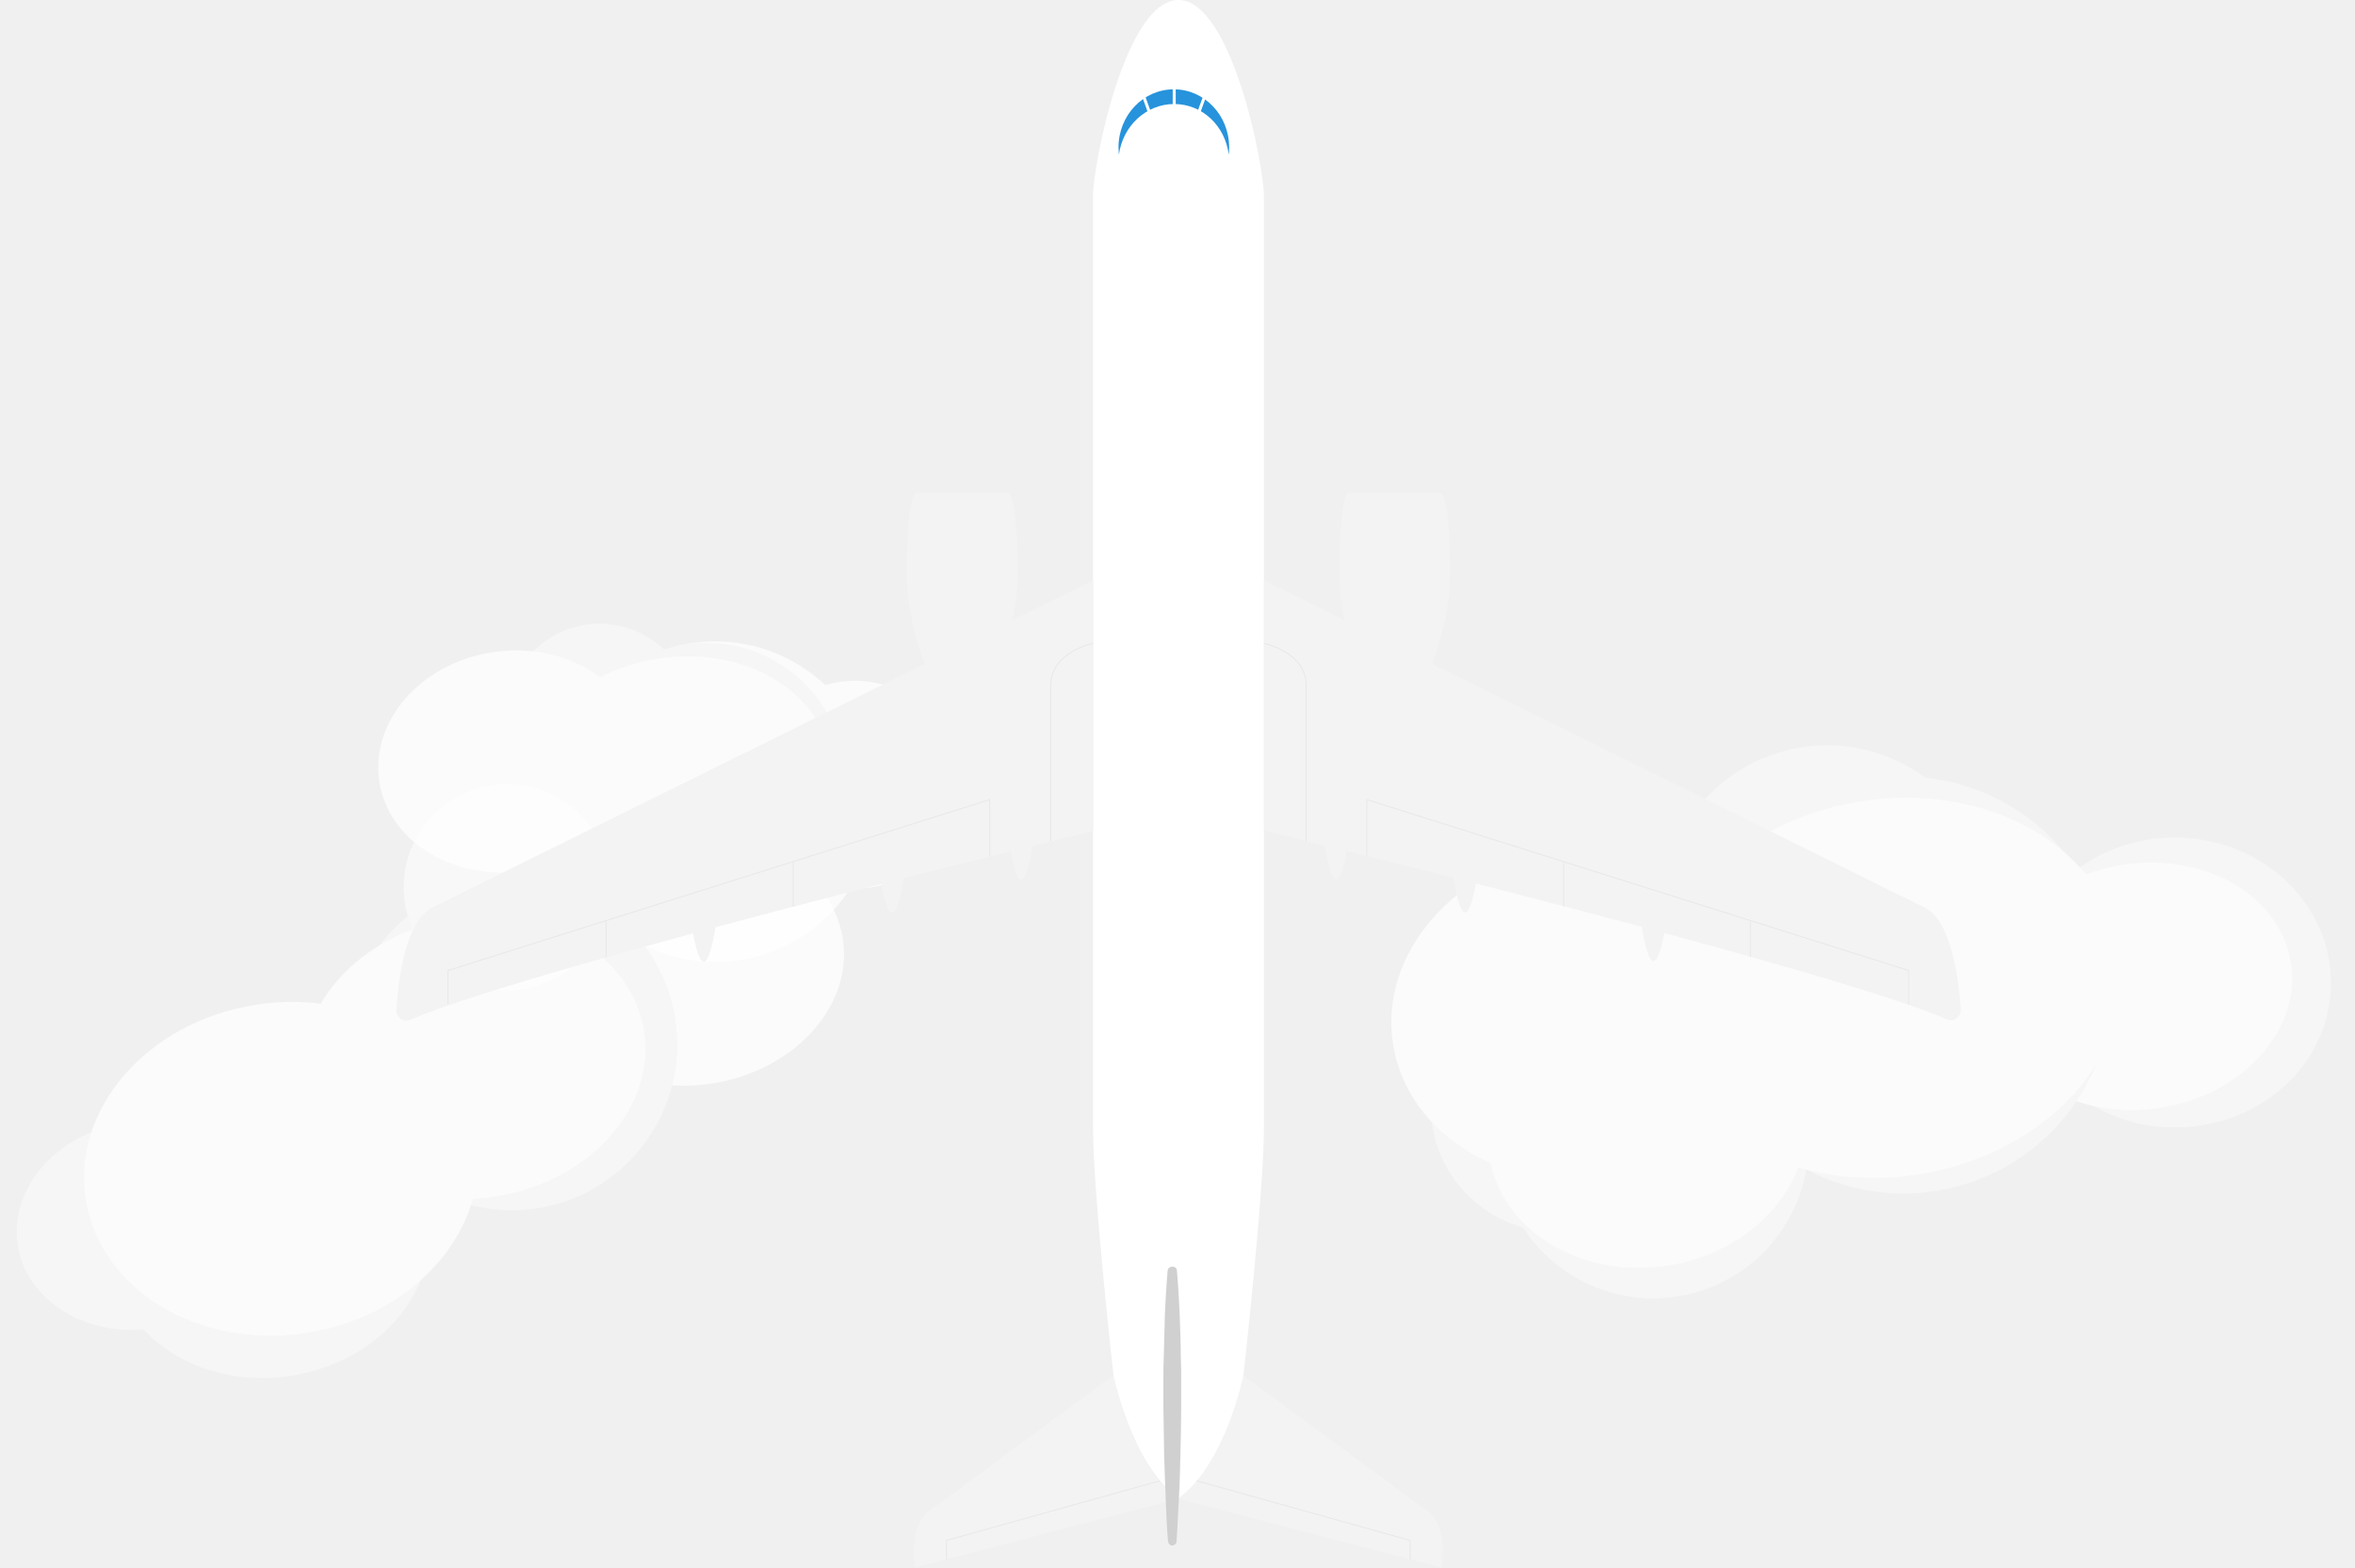
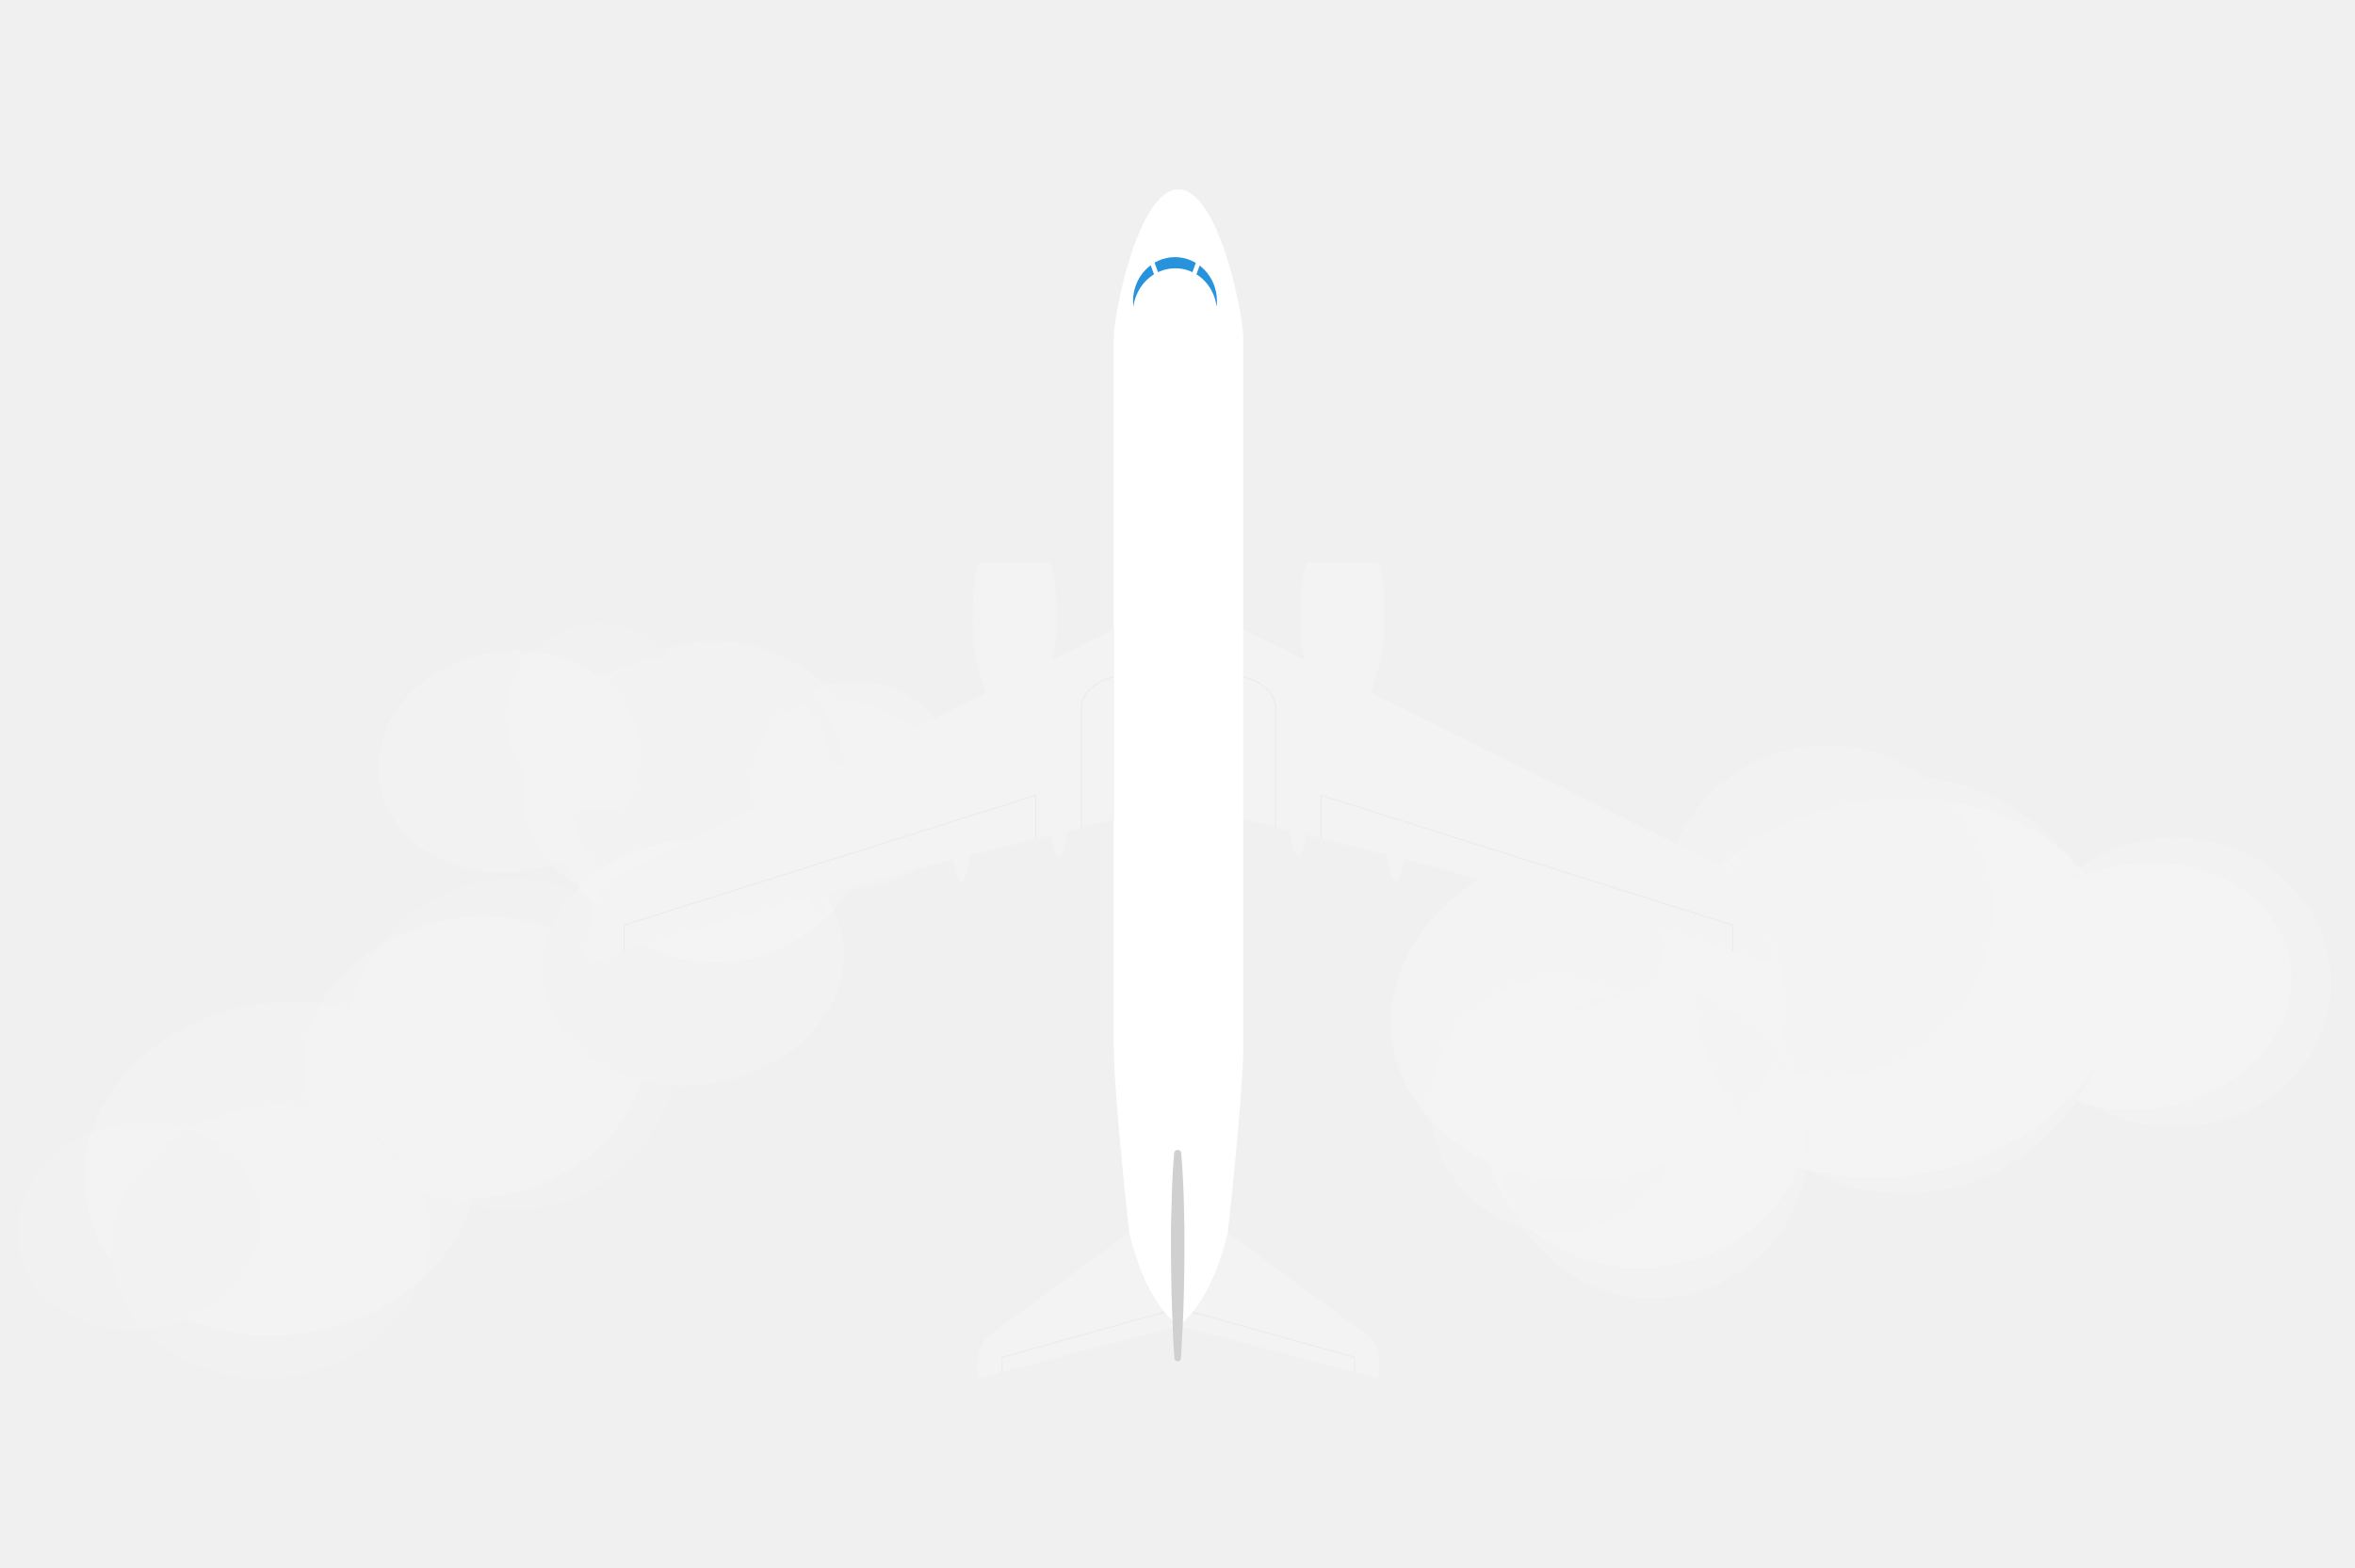
- <svg xmlns="http://www.w3.org/2000/svg" version="1.1" id="Layer_1" x="0px" y="0px" viewBox="0 0 608.9 405.4" style="enable-background:new 0 0 608.9 405.4;" xml:space="preserve">
-   <style type="text/css">
- 	.st0{fill:#F8F8F8;}
- 	.st1{opacity:0.7;}
- 	.st2{fill:#FFFFFF;}
- 	.st3{fill:#F3F3F3;}
- 	.st4{fill:none;stroke:#E8E8E8;stroke-width:0.254;stroke-miterlimit:10;}
- 	.st5{fill:none;stroke:#ABABAB;stroke-width:1.077;stroke-miterlimit:10;}
- 	.st6{fill:#2693DC;}
- 	.st7{fill:#FFFFFF;stroke:#FFFFFF;stroke-width:0.779;stroke-miterlimit:10;}
- 	.st8{fill:#D0D0D0;}
- 	
- 		.st9{fill:none;stroke:#2693DC;stroke-width:2.544;stroke-linecap:round;stroke-linejoin:round;stroke-miterlimit:10;stroke-dasharray:0,7.632;}
- </style>
-   <path class="st0" d="M157.4,225.2c2.3,14.6-7.6,28.3-22.1,30.6c-14.6,2.3-28.2-7.6-30.6-22.1c-2.3-14.6,7.6-28.2,22.1-30.6  C141.4,200.7,155.1,210.6,157.4,225.2z" />
-   <g class="st1">
-     <path class="st2" d="M225.9,200.8c3.6,22.6-11.8,43.9-34.4,47.5c-22.6,3.6-43.9-11.8-47.5-34.4c-3.6-22.6,11.8-43.9,34.4-47.5   C201,162.8,222.3,178.2,225.9,200.8z" />
-     <path class="st2" d="M247.6,198.7c2.3,14.6-7.6,28.4-22.3,30.8c-14.6,2.3-28.4-7.6-30.8-22.3c-2.4-14.6,7.6-28.4,22.3-30.8   C231.5,174.1,245.3,184.1,247.6,198.7z" />
-     <path class="st2" d="M240.7,198.3c1.9,11.5-8.2,22.8-22.4,25c-14.2,2.3-27.2-5.2-29.1-16.8c-1.8-11.6,8.2-22.8,22.4-25   C225.8,179.3,238.9,186.8,240.7,198.3z" />
-     <path class="st0" d="M178.9,181.7c2.1,13.2-6.9,25.6-20.1,27.7c-13.2,2.1-25.6-6.9-27.7-20.1c-2.1-13.2,6.9-25.6,20.1-27.7   C164.4,159.5,176.8,168.5,178.9,181.7z" />
-     <path class="st2" d="M165.3,191.6c2.5,15.6-10.5,30.7-29.1,33.6s-35.6-7.3-38.1-22.9c-2.5-15.6,10.5-30.7,29.1-33.6   C145.7,165.8,162.8,176,165.3,191.6z" />
-     <path class="st0" d="M218.2,196.5c3.1,19.6-10.2,38-29.8,41.1c-19.6,3.1-38-10.2-41.1-29.8c-3.1-19.6,10.2-38,29.8-41.1   C196.6,163.6,215,177,218.2,196.5z" />
-     <path class="st2" d="M214.8,196.1c2.8,17.7-12.7,35-34.7,38.5c-22,3.5-42.1-8-45-25.7c-2.8-17.7,12.7-35,34.7-38.5   C191.8,166.8,212,178.3,214.8,196.1z" />
+ <svg xmlns="http://www.w3.org/2000/svg" style="isolation:isolate" viewBox="0 0 608.9 405.4" width="608.9pt" height="405.4pt">
+   <defs>
+     <clipPath id="_clipPath_VWXsKnYdPqMyQa785UfMTSHEUlBWpCUQ">
+       <rect width="608.9" height="405.4" />
+     </clipPath>
+   </defs>
+   <g clip-path="url(#_clipPath_VWXsKnYdPqMyQa785UfMTSHEUlBWpCUQ)">
+     <g style="opacity:0.2;">
+       <g opacity="0.7">
+         <path d=" M 225.9 200.8 C 229.5 223.4 214.1 244.7 191.5 248.3 C 168.9 251.9 147.6 236.5 144 213.9 C 140.4 191.3 155.8 170 178.4 166.4 C 201 162.8 222.3 178.2 225.9 200.8 Z " fill="rgb(255,255,255)" />
+       </g>
+       <g opacity="0.7">
+         <path d=" M 247.6 198.7 C 249.9 213.3 240 227.1 225.3 229.5 C 210.7 231.8 196.9 221.9 194.5 207.2 C 192.1 192.6 202.1 178.8 216.8 176.4 C 231.5 174.1 245.3 184.1 247.6 198.7 Z " fill="rgb(255,255,255)" />
+       </g>
+       <g opacity="0.7">
+         <path d=" M 240.7 198.3 C 242.6 209.8 232.5 221.1 218.3 223.3 C 204.1 225.6 191.1 218.1 189.2 206.5 C 187.4 194.9 197.4 183.7 211.6 181.5 C 225.8 179.3 238.9 186.8 240.7 198.3 Z " fill="rgb(255,255,255)" />
+       </g>
+       <g opacity="0.7">
+         <path d=" M 178.9 181.7 C 181 194.9 172 207.3 158.8 209.4 C 145.6 211.5 133.2 202.5 131.1 189.3 C 129 176.1 138 163.7 151.2 161.6 C 164.4 159.5 176.8 168.5 178.9 181.7 Z " fill="rgb(248,248,248)" />
+       </g>
+       <g opacity="0.7">
+         <path d=" M 165.3 191.6 C 167.8 207.2 154.8 222.3 136.2 225.2 C 117.6 228.1 100.6 217.9 98.1 202.3 C 95.6 186.7 108.6 171.6 127.2 168.7 C 145.7 165.8 162.8 176 165.3 191.6 Z " fill="rgb(255,255,255)" />
+       </g>
+       <g opacity="0.7">
+         <path d=" M 218.2 196.5 C 221.3 216.1 208 234.5 188.4 237.6 C 168.8 240.7 150.4 227.4 147.3 207.8 C 144.2 188.2 157.5 169.8 177.1 166.7 C 196.6 163.6 215 177 218.2 196.5 Z " fill="rgb(248,248,248)" />
+       </g>
+       <g opacity="0.7">
+         <path d=" M 214.8 196.1 C 217.6 213.8 202.1 231.1 180.1 234.6 C 158.1 238.1 138 226.6 135.1 208.9 C 132.3 191.2 147.8 173.9 169.8 170.4 C 191.8 166.8 212 178.3 214.8 196.1 Z " fill="rgb(255,255,255)" />
+       </g>
+     </g>
+     <g style="opacity:0.3;">
+       <g opacity="0.7">
+         <path d=" M 435.3 280.6 C 438.2 298.6 426 315.5 408 318.3 C 390 321.2 373.1 309 370.3 291 C 367.4 273 379.6 256.1 397.6 253.3 C 415.5 250.5 432.4 262.7 435.3 280.6 Z " fill="rgb(248,248,248)" />
+       </g>
+       <g opacity="0.7">
+         <path d=" M 467.1 289.3 C 470.6 311.2 455.7 331.8 433.8 335.3 C 411.9 338.8 391.4 323.9 387.8 302 C 384.3 280.1 399.2 259.6 421.1 256 C 443.1 252.5 463.6 267.4 467.1 289.3 Z " fill="rgb(248,248,248)" />
+       </g>
+       <g opacity="0.7">
+         <path d=" M 466.6 286.1 C 469.7 305.3 453.9 323.7 431.4 327.3 C 408.9 330.9 388.1 318.3 385.1 299.2 C 382 280 397.8 261.6 420.3 258 C 442.8 254.3 463.6 266.9 466.6 286.1 Z " fill="rgb(255,255,255)" />
+       </g>
+       <g opacity="0.7">
+         <path d=" M 602.7 254.7 C 602.4 275.4 584.1 291.9 561.8 291.6 C 539.5 291.3 521.7 274.2 522 253.5 C 522.3 232.8 540.6 216.3 562.9 216.6 C 585.2 216.9 603 234 602.7 254.7 Z " fill="rgb(248,248,248)" />
+       </g>
+       <g opacity="0.7">
+         <path d=" M 592.3 248.9 C 595.1 266.3 580 283.1 558.7 286.5 C 537.3 289.9 517.8 278.6 515 261.3 C 512.2 243.9 527.3 227.1 548.6 223.7 C 569.9 220.3 589.5 231.5 592.3 248.9 Z " fill="rgb(255,255,255)" />
+       </g>
+       <g opacity="0.7">
+         <path d=" M 514.6 228.8 C 518.3 252.1 502.4 274.1 479.1 277.9 C 455.8 281.6 433.8 265.8 430.1 242.4 C 426.4 219.1 442.2 197.1 465.6 193.3 C 488.9 189.5 510.9 205.4 514.6 228.8 Z " fill="rgb(248,248,248)" />
+       </g>
+       <g opacity="0.7">
+         <path d=" M 461.2 254.1 C 465 277.5 445.4 300.2 417.5 304.6 C 389.6 309.1 364 293.7 360.2 270.2 C 356.4 246.8 376 224.1 403.9 219.6 C 431.8 215.3 457.4 230.7 461.2 254.1 Z " fill="rgb(255,255,255)" />
+       </g>
+       <g opacity="0.7">
+         <path d=" M 545.4 246.2 C 550.1 275.6 530.1 303.3 500.7 308 C 471.3 312.7 443.6 292.7 438.9 263.3 C 434.2 233.9 454.2 206.2 483.6 201.5 C 513 196.8 540.7 216.8 545.4 246.2 Z " fill="rgb(248,248,248)" />
+       </g>
+       <g opacity="0.7">
+         <path d=" M 548.4 245.9 C 552.7 272.5 529.3 298.4 496.3 303.7 C 463.3 309 433 291.7 428.7 265.1 C 424.4 238.5 447.8 212.6 480.8 207.3 C 513.9 201.9 544.2 219.2 548.4 245.9 Z " fill="rgb(255,255,255)" />
+       </g>
+     </g>
+     <g style="opacity:0.2;">
+       <g opacity="0.7">
+         <path d=" M 110.7 314.6 C 113.8 333.8 98 352.2 75.5 355.8 C 53 359.4 32.2 346.8 29.2 327.7 C 26.1 308.5 41.9 290.1 64.4 286.5 C 86.9 282.9 107.6 295.5 110.7 314.6 Z " fill="rgb(248,248,248)" />
+       </g>
+       <g opacity="0.7">
+         <path d=" M 67.1 312 C 69.4 326.6 57.3 340.7 40.1 343.5 C 22.8 346.3 6.9 336.7 4.6 322.1 C 2.3 307.5 14.4 293.4 31.6 290.6 C 48.8 287.8 64.7 297.4 67.1 312 Z " fill="rgb(248,248,248)" />
+       </g>
+       <g opacity="0.7">
+         <path d=" M 217.9 242.6 C 220.7 260 205.6 276.8 184.3 280.2 C 162.9 283.6 143.4 272.3 140.6 255 C 137.8 237.6 152.9 220.8 174.2 217.4 C 195.5 214 215.1 225.3 217.9 242.6 Z " fill="rgb(255,255,255)" />
+       </g>
+       <g opacity="0.7">
+         <path d=" M 174.6 263.4 C 178.3 286.7 162.4 308.7 139.1 312.5 C 115.8 316.2 93.8 300.4 90.1 277 C 86.4 253.7 102.2 231.7 125.6 227.9 C 148.9 224.2 170.9 240.1 174.6 263.4 Z " fill="rgb(248,248,248)" />
+       </g>
+       <g opacity="0.7">
+         <path d=" M 166.5 266.5 C 169.7 286.3 152.6 305.5 128.4 309.4 C 104.2 313.3 82 300.4 78.8 280.6 C 75.6 260.8 92.7 241.6 116.9 237.7 C 141.1 233.8 163.3 246.7 166.5 266.5 Z " fill="rgb(255,255,255)" />
+       </g>
+       <g opacity="0.7">
+         <path d=" M 123.2 294.2 C 127 317.6 107.4 340.3 79.5 344.7 C 51.6 349.1 26 333.8 22.2 310.3 C 18.4 287 38 264.3 65.9 259.9 C 93.7 255.4 119.4 270.8 123.2 294.2 Z " fill="rgb(255,255,255)" />
+       </g>
+     </g>
+     <g>
+       <g>
+         <path d=" M 317.452 318.801 C 317.452 318.801 349.454 342.309 353.625 345.418 C 357.795 348.527 356.279 356.414 356.279 356.414 L 304.636 342.916 C 313.964 336.167 317.452 318.801 317.452 318.801 Z " fill="rgb(243,243,243)" />
+         <path d=" M 321.471 87.585 C 321.471 94.107 321.471 250.93 321.471 270.04 C 321.471 282.856 317.452 318.725 317.452 318.725 C 317.452 318.725 313.964 336.091 304.712 342.84 L 304.712 48.986 C 315.025 48.986 321.471 81.063 321.471 87.585 Z " fill="rgb(255,255,255)" />
+         <path d=" M 785.533 147.19 C 785.533 147.19 786.297 147.19 787.239 147.19 C 788.181 147.19 788.945 147.19 788.945 147.19 C 788.945 147.19 788.181 147.19 787.239 147.19 C 786.297 147.19 785.533 147.19 785.533 147.19 Z " fill="rgb(255,255,255)" />
+         <path d=" M 450.994 226.967 C 446.217 224.616 391.238 197.392 354.459 179.192 C 355.596 176.158 357.947 169.258 357.947 161.295 C 357.947 150.603 357.113 145.598 355.9 145.598 L 347.103 145.598 L 338.306 145.598 C 337.093 145.598 336.259 150.603 336.259 161.295 C 336.259 164.708 336.638 167.893 337.245 170.623 C 327.614 165.845 321.471 162.812 321.471 162.812 L 321.471 211.876 C 325.566 212.862 329.51 213.847 333.377 214.833 C 333.984 218.625 334.818 221.431 335.652 221.431 C 336.41 221.431 337.169 219.156 337.7 215.895 C 345.131 217.715 352.108 219.535 358.63 221.127 C 359.236 224.995 360.07 227.952 360.905 227.952 C 361.663 227.952 362.421 225.602 363.028 222.265 C 375.389 225.45 386.157 228.256 395.56 230.758 C 396.167 234.55 397.001 237.507 397.835 237.507 C 398.594 237.507 399.352 235.157 399.959 231.972 C 436.738 241.906 450.312 246.683 455.317 248.882 C 456.682 249.489 458.199 248.427 458.123 246.987 C 457.668 241.072 456.303 229.545 450.994 226.967 Z " fill="rgb(243,243,243)" />
+         <mask id="_mask_EcVESTsLZdEOlc3yolARFmxONYdbGXmD" x="-200%" y="-200%" width="400%" height="400%">
+           <rect x="-200%" y="-200%" width="400%" height="400%" style="fill:white;" />
+           <path d=" M 447.885 245.925 L 447.885 239.327 L 341.643 205.809 L 341.643 216.957" fill="black" stroke="none" />
+         </mask>
+         <path d=" M 447.885 245.925 L 447.885 239.327 L 341.643 205.809 L 341.643 216.957" fill="none" />
+         <path d=" M 447.885 245.925 L 447.885 239.327 L 341.643 205.809 L 341.643 216.957" fill="none" mask="url(#_mask_EcVESTsLZdEOlc3yolARFmxONYdbGXmD)" vector-effect="non-scaling-stroke" stroke-width="0.509" stroke="rgb(232,232,232)" stroke-linejoin="miter" stroke-linecap="butt" stroke-miterlimit="10" />
+         <mask id="_mask_rdJ6Nr2oNmO6G0l8teYspS6vT7eKF6LW" x="-200%" y="-200%" width="400%" height="400%">
+           <rect x="-200%" y="-200%" width="400%" height="400%" style="fill:white;" />
+           <path d=" M 308.352 339.427 L 350.136 351.106 L 350.136 354.822" fill="black" stroke="none" />
+         </mask>
+         <path d=" M 308.352 339.427 L 350.136 351.106 L 350.136 354.822" fill="none" />
+         <path d=" M 308.352 339.427 L 350.136 351.106 L 350.136 354.822" fill="none" mask="url(#_mask_rdJ6Nr2oNmO6G0l8teYspS6vT7eKF6LW)" vector-effect="non-scaling-stroke" stroke-width="0.509" stroke="rgb(232,232,232)" stroke-linejoin="miter" stroke-linecap="butt" stroke-miterlimit="10" />
+         <mask id="_mask_rh0ojE7AQCNF2JfVWnNgQVbs0um1QVMr" x="-200%" y="-200%" width="400%" height="400%">
+           <rect x="-200%" y="-200%" width="400%" height="400%" style="fill:white;" />
+           <line x1="416.869" y1="229.697" x2="416.869" y2="236.673" fill="black" stroke="none" />
+         </mask>
+         <line x1="416.869" y1="229.697" x2="416.869" y2="236.673" mask="url(#_mask_rh0ojE7AQCNF2JfVWnNgQVbs0um1QVMr)" vector-effect="non-scaling-stroke" stroke-width="0.509" stroke="rgb(232,232,232)" stroke-linejoin="miter" stroke-linecap="butt" stroke-miterlimit="10" />
+         <mask id="_mask_Ptp5PTVwn2K3pCQAgd1FlvoYYdM3jn99" x="-200%" y="-200%" width="400%" height="400%">
+           <rect x="-200%" y="-200%" width="400%" height="400%" style="fill:white;" />
+           <line x1="380.242" y1="218.094" x2="380.242" y2="226.815" fill="black" stroke="none" />
+         </mask>
+         <line x1="380.242" y1="218.094" x2="380.242" y2="226.815" mask="url(#_mask_Ptp5PTVwn2K3pCQAgd1FlvoYYdM3jn99)" vector-effect="non-scaling-stroke" stroke-width="0.509" stroke="rgb(232,232,232)" stroke-linejoin="miter" stroke-linecap="butt" stroke-miterlimit="10" />
+         <mask id="_mask_mKsCeccf1UnS63RXpyHAiVAa1ce1QyzO" x="-200%" y="-200%" width="400%" height="400%">
+           <rect x="-200%" y="-200%" width="400%" height="400%" style="fill:white;" />
+           <path d=" M 321.471 175.173 C 321.471 175.173 329.737 176.841 329.737 183.363 C 329.737 189.884 329.737 213.923 329.737 213.923" fill="black" stroke="none" />
+         </mask>
+         <path d=" M 321.471 175.173 C 321.471 175.173 329.737 176.841 329.737 183.363 C 329.737 189.884 329.737 213.923 329.737 213.923" fill="none" />
+         <path d=" M 321.471 175.173 C 321.471 175.173 329.737 176.841 329.737 183.363 C 329.737 189.884 329.737 213.923 329.737 213.923" fill="none" mask="url(#_mask_mKsCeccf1UnS63RXpyHAiVAa1ce1QyzO)" vector-effect="non-scaling-stroke" stroke-width="0.509" stroke="rgb(232,232,232)" stroke-linejoin="miter" stroke-linecap="butt" stroke-miterlimit="10" />
+       </g>
+       <path d=" M 291.896 318.801 C 291.896 318.801 259.895 342.309 255.724 345.418 C 251.553 348.527 253.07 356.414 253.07 356.414 L 304.712 342.916 C 295.385 336.167 291.896 318.801 291.896 318.801 Z " fill="rgb(243,243,243)" />
+       <path d=" M 287.953 87.585 C 287.953 94.107 287.953 250.93 287.953 270.04 C 287.953 282.856 291.972 318.725 291.972 318.725 C 291.972 318.725 295.46 336.091 304.712 342.84 L 304.712 48.986 C 294.323 48.986 287.953 81.063 287.953 87.585 Z " fill="rgb(255,255,255)" />
+       <path d=" M 303.878 69.385 C 309.414 69.385 313.888 73.708 314.57 79.319 C 314.646 78.864 314.646 78.333 314.646 77.878 C 314.646 71.584 309.793 66.503 303.802 66.503 C 297.811 66.503 292.958 71.584 292.958 77.878 C 292.958 78.409 293.034 78.864 293.034 79.319 C 293.792 73.708 298.342 69.385 303.878 69.385 Z " fill="rgb(38,147,220)" />
+       <mask id="_mask_EmwI5dUiP9glYPuiGcjSsup53JVamddg" x="-200%" y="-200%" width="400%" height="400%">
+         <rect x="-200%" y="-200%" width="400%" height="400%" style="fill:white;" />
+         <line x1="303.878" y1="62.333" x2="303.878" y2="79.243" fill="black" stroke="none" />
+       </mask>
+       <line x1="303.878" y1="62.333" x2="303.878" y2="79.243" mask="url(#_mask_EmwI5dUiP9glYPuiGcjSsup53JVamddg)" vector-effect="non-scaling-stroke" stroke-width="1.559" stroke="rgb(255,255,255)" stroke-linejoin="miter" stroke-linecap="butt" stroke-miterlimit="10" />
+       <mask id="_mask_Rfczp5tgjJJLBymtRlbgsIyf4ZYJjN0M" x="-200%" y="-200%" width="400%" height="400%">
+         <rect x="-200%" y="-200%" width="400%" height="400%" style="fill:white;" />
+         <line x1="311.689" y1="62.863" x2="305.85" y2="78.788" fill="black" stroke="none" />
+       </mask>
+       <line x1="311.689" y1="62.863" x2="305.85" y2="78.788" mask="url(#_mask_Rfczp5tgjJJLBymtRlbgsIyf4ZYJjN0M)" vector-effect="non-scaling-stroke" stroke-width="1.559" stroke="rgb(255,255,255)" stroke-linejoin="miter" stroke-linecap="butt" stroke-miterlimit="10" />
+       <mask id="_mask_NUoAqj2aUQ9kb6RlSAdEU8kUSSytA7f2" x="-200%" y="-200%" width="400%" height="400%">
+         <rect x="-200%" y="-200%" width="400%" height="400%" style="fill:white;" />
+         <line x1="296.067" y1="62.863" x2="301.83" y2="78.788" fill="black" stroke="none" />
+       </mask>
+       <line x1="296.067" y1="62.863" x2="301.83" y2="78.788" mask="url(#_mask_NUoAqj2aUQ9kb6RlSAdEU8kUSSytA7f2)" vector-effect="non-scaling-stroke" stroke-width="1.559" stroke="rgb(255,255,255)" stroke-linejoin="miter" stroke-linecap="butt" stroke-miterlimit="10" />
+       <path d=" M 513.481 147.19 C 513.481 147.19 514.246 147.19 515.187 147.19 C 516.129 147.19 516.894 147.19 516.894 147.19 C 516.894 147.19 516.129 147.19 515.187 147.19 C 514.246 147.19 513.481 147.19 513.481 147.19 Z " fill="rgb(255,255,255)" />
+       <path d=" M 287.953 162.812 C 287.953 162.812 281.81 165.845 272.18 170.623 C 272.71 167.817 273.165 164.632 273.165 161.295 C 273.165 150.603 272.331 145.598 271.118 145.598 L 262.321 145.598 L 253.525 145.598 C 252.311 145.598 251.477 150.603 251.477 161.295 C 251.477 169.258 253.752 176.234 254.965 179.192 C 218.186 197.392 163.283 224.54 158.43 226.967 C 153.121 229.621 151.756 241.072 151.377 247.062 C 151.301 248.579 152.818 249.565 154.183 248.958 C 159.188 246.759 172.762 241.982 209.541 232.047 C 210.148 235.308 210.831 237.583 211.665 237.583 C 212.499 237.583 213.333 234.702 213.94 230.834 C 223.267 228.332 234.035 225.526 246.472 222.341 C 247.079 225.602 247.761 228.028 248.595 228.028 C 249.43 228.028 250.264 225.071 250.87 221.203 C 257.392 219.535 264.369 217.791 271.8 215.971 C 272.407 219.232 273.09 221.507 273.848 221.507 C 274.682 221.507 275.516 218.701 276.123 214.909 C 279.99 213.923 283.934 212.937 288.029 211.952 L 288.029 162.812 L 287.953 162.812 Z " fill="rgb(243,243,243)" />
+       <mask id="_mask_YWpCs6nH5jnZY49B3zMiyDvVJ8Jweejj" x="-200%" y="-200%" width="400%" height="400%">
+         <rect x="-200%" y="-200%" width="400%" height="400%" style="fill:white;" />
+         <path d=" M 161.463 245.925 L 161.463 239.327 L 267.705 205.809 L 267.705 216.957" fill="black" stroke="none" />
+       </mask>
+       <path d=" M 161.463 245.925 L 161.463 239.327 L 267.705 205.809 L 267.705 216.957" fill="none" />
+       <path d=" M 161.463 245.925 L 161.463 239.327 L 267.705 205.809 L 267.705 216.957" fill="none" mask="url(#_mask_YWpCs6nH5jnZY49B3zMiyDvVJ8Jweejj)" vector-effect="non-scaling-stroke" stroke-width="0.509" stroke="rgb(232,232,232)" stroke-linejoin="miter" stroke-linecap="butt" stroke-miterlimit="10" />
+       <g>
+         <line x1="303.575" y1="298.174" x2="303.575" y2="351.257" />
+         <path d=" M 305.409 298.174 C 305.409 298.174 305.712 301.511 305.94 306.516 C 306.015 309.018 306.167 311.9 306.167 315.009 C 306.243 316.602 306.243 318.194 306.243 319.787 C 306.243 321.455 306.243 323.047 306.243 324.716 C 306.243 328.052 306.167 331.389 306.091 334.498 C 306.015 337.607 305.94 340.489 305.788 342.992 C 305.56 347.997 305.333 351.333 305.333 351.333 C 305.333 351.788 304.878 352.092 304.423 352.092 C 304.044 352.092 303.74 351.712 303.665 351.333 C 303.665 351.333 303.361 347.997 303.21 342.992 C 303.134 340.489 302.982 337.607 302.906 334.498 C 302.83 331.389 302.83 328.052 302.755 324.716 C 302.755 323.047 302.755 321.379 302.755 319.787 C 302.755 318.118 302.755 316.526 302.83 315.009 C 302.906 311.9 302.982 309.018 303.058 306.516 C 303.285 301.511 303.589 298.174 303.589 298.174 C 303.665 297.719 304.044 297.416 304.499 297.416 C 305.105 297.416 305.409 297.795 305.409 298.174 Z " fill="rgb(208,208,208)" />
+       </g>
+       <mask id="_mask_WaibEeB7vwThgz2hvUmbCAmT3qCtDBTb" x="-200%" y="-200%" width="400%" height="400%">
+         <rect x="-200%" y="-200%" width="400%" height="400%" style="fill:white;" />
+         <path d=" M 300.996 339.427 L 259.212 351.106 L 259.212 354.822" fill="black" stroke="none" />
+       </mask>
+       <path d=" M 300.996 339.427 L 259.212 351.106 L 259.212 354.822" fill="none" />
+       <path d=" M 300.996 339.427 L 259.212 351.106 L 259.212 354.822" fill="none" mask="url(#_mask_WaibEeB7vwThgz2hvUmbCAmT3qCtDBTb)" vector-effect="non-scaling-stroke" stroke-width="0.509" stroke="rgb(232,232,232)" stroke-linejoin="miter" stroke-linecap="butt" stroke-miterlimit="10" />
+       <mask id="_mask_6EciNL3SPBFEvxLqcUBnQMA2SMGVqvp6" x="-200%" y="-200%" width="400%" height="400%">
+         <rect x="-200%" y="-200%" width="400%" height="400%" style="fill:white;" />
+         <line x1="192.479" y1="229.697" x2="192.479" y2="236.673" fill="black" stroke="none" />
+       </mask>
+       <line x1="192.479" y1="229.697" x2="192.479" y2="236.673" mask="url(#_mask_6EciNL3SPBFEvxLqcUBnQMA2SMGVqvp6)" vector-effect="non-scaling-stroke" stroke-width="0.509" stroke="rgb(232,232,232)" stroke-linejoin="miter" stroke-linecap="butt" stroke-miterlimit="10" />
+       <mask id="_mask_2MkAu24eBTFsya6mugPL4EK9jf7m5Ocb" x="-200%" y="-200%" width="400%" height="400%">
+         <rect x="-200%" y="-200%" width="400%" height="400%" style="fill:white;" />
+         <line x1="229.182" y1="218.094" x2="229.182" y2="226.815" fill="black" stroke="none" />
+       </mask>
+       <line x1="229.182" y1="218.094" x2="229.182" y2="226.815" mask="url(#_mask_2MkAu24eBTFsya6mugPL4EK9jf7m5Ocb)" vector-effect="non-scaling-stroke" stroke-width="0.509" stroke="rgb(232,232,232)" stroke-linejoin="miter" stroke-linecap="butt" stroke-miterlimit="10" />
+       <mask id="_mask_MFUudi5JP7kp8A7ypr8kB3FFDRS18j4m" x="-200%" y="-200%" width="400%" height="400%">
+         <rect x="-200%" y="-200%" width="400%" height="400%" style="fill:white;" />
+         <path d=" M 287.953 175.173 C 287.953 175.173 279.687 176.841 279.687 183.363 C 279.687 189.884 279.687 213.923 279.687 213.923" fill="black" stroke="none" />
+       </mask>
+       <path d=" M 287.953 175.173 C 287.953 175.173 279.687 176.841 279.687 183.363 C 279.687 189.884 279.687 213.923 279.687 213.923" fill="none" />
+       <path d=" M 287.953 175.173 C 287.953 175.173 279.687 176.841 279.687 183.363 C 279.687 189.884 279.687 213.923 279.687 213.923" fill="none" mask="url(#_mask_MFUudi5JP7kp8A7ypr8kB3FFDRS18j4m)" vector-effect="non-scaling-stroke" stroke-width="0.509" stroke="rgb(232,232,232)" stroke-linejoin="miter" stroke-linecap="butt" stroke-miterlimit="10" />
+     </g>
  </g>
-   <g class="st1">
-     <path class="st0" d="M435.3,280.6c2.9,18-9.3,34.9-27.3,37.7c-18,2.9-34.9-9.3-37.7-27.3c-2.9-18,9.3-34.9,27.3-37.7   C415.5,250.5,432.4,262.7,435.3,280.6z" />
-     <path class="st0" d="M467.1,289.3c3.5,21.9-11.4,42.5-33.3,46c-21.9,3.5-42.4-11.4-46-33.3c-3.5-21.9,11.4-42.4,33.3-46   C443.1,252.5,463.6,267.4,467.1,289.3z" />
-     <path class="st2" d="M466.6,286.1c3.1,19.2-12.7,37.6-35.2,41.2c-22.5,3.6-43.3-9-46.3-28.1c-3.1-19.2,12.7-37.6,35.2-41.2   C442.8,254.3,463.6,266.9,466.6,286.1z" />
-     <path class="st0" d="M602.7,254.7c-0.3,20.7-18.6,37.2-40.9,36.9c-22.3-0.3-40.1-17.4-39.8-38.1c0.3-20.7,18.6-37.2,40.9-36.9   C585.2,216.9,603,234,602.7,254.7z" />
-     <path class="st2" d="M592.3,248.9c2.8,17.4-12.3,34.2-33.6,37.6c-21.4,3.4-40.9-7.9-43.7-25.2c-2.8-17.4,12.3-34.2,33.6-37.6   S589.5,231.5,592.3,248.9z" />
-     <path class="st0" d="M514.6,228.8c3.7,23.3-12.2,45.3-35.5,49.1c-23.3,3.7-45.3-12.1-49-35.5c-3.7-23.3,12.1-45.3,35.5-49.1   C488.9,189.5,510.9,205.4,514.6,228.8z" />
-     <path class="st2" d="M461.2,254.1c3.8,23.4-15.8,46.1-43.7,50.5c-27.9,4.5-53.5-10.9-57.3-34.4c-3.8-23.4,15.8-46.1,43.7-50.6   C431.8,215.3,457.4,230.7,461.2,254.1z" />
-     <path class="st0" d="M545.4,246.2c4.7,29.4-15.3,57.1-44.7,61.8c-29.4,4.7-57.1-15.3-61.8-44.7c-4.7-29.4,15.3-57.1,44.7-61.8   C513,196.8,540.7,216.8,545.4,246.2z" />
-     <path class="st2" d="M548.4,245.9c4.3,26.6-19.1,52.5-52.1,57.8c-33,5.3-63.3-12-67.6-38.6c-4.3-26.6,19.1-52.5,52.1-57.8   C513.9,201.9,544.2,219.2,548.4,245.9z" />
-   </g>
-   <g class="st1">
-     <path class="st0" d="M110.7,314.6c3.1,19.2-12.7,37.6-35.2,41.2c-22.5,3.6-43.3-9-46.3-28.1c-3.1-19.2,12.7-37.6,35.2-41.2   C86.9,282.9,107.6,295.5,110.7,314.6z" />
-     <path class="st0" d="M67.1,312c2.3,14.6-9.8,28.7-27,31.5c-17.3,2.8-33.2-6.8-35.5-21.4c-2.3-14.6,9.8-28.7,27-31.5   C48.8,287.8,64.7,297.4,67.1,312z" />
-     <path class="st2" d="M217.9,242.6c2.8,17.4-12.3,34.2-33.6,37.6c-21.4,3.4-40.9-7.9-43.7-25.2c-2.8-17.4,12.3-34.2,33.6-37.6   C195.5,214,215.1,225.3,217.9,242.6z" />
-     <path class="st0" d="M174.6,263.4c3.7,23.3-12.2,45.3-35.5,49.1c-23.3,3.7-45.3-12.1-49-35.5c-3.7-23.3,12.1-45.3,35.5-49.1   C148.9,224.2,170.9,240.1,174.6,263.4z" />
-     <path class="st2" d="M166.5,266.5c3.2,19.8-13.9,39-38.1,42.9c-24.2,3.9-46.4-9-49.6-28.8c-3.2-19.8,13.9-39,38.1-42.9   C141.1,233.8,163.3,246.7,166.5,266.5z" />
-     <path class="st2" d="M123.2,294.2c3.8,23.4-15.8,46.1-43.7,50.5s-53.5-10.9-57.3-34.4C18.4,287,38,264.3,65.9,259.9   C93.7,255.4,119.4,270.8,123.2,294.2z" />
-   </g>
-   <g>
-     <g>
-       <path class="st3" d="M321.5,355.8c0,0,42.2,31,47.7,35.1c5.5,4.1,3.5,14.5,3.5,14.5l-68.1-17.8    C316.9,378.7,321.5,355.8,321.5,355.8z" />
-       <path class="st2" d="M326.8,50.9c0,8.6,0,215.4,0,240.6c0,16.9-5.3,64.2-5.3,64.2s-4.6,22.9-16.8,31.8V0    C318.3,0,326.8,42.3,326.8,50.9z" />
-       <ellipse class="st2" cx="376.4" cy="129.5" rx="1.5" ry="0" />
-       <path class="st3" d="M497.6,234.7c-6.3-3.1-78.8-39-127.3-63c1.5-4,4.6-13.1,4.6-23.6c0-14.1-1.1-20.7-2.7-20.7h-11.6H349    c-1.6,0-2.7,6.6-2.7,20.7c0,4.5,0.5,8.7,1.3,12.3c-12.7-6.3-20.8-10.3-20.8-10.3v64.7c5.4,1.3,10.6,2.6,15.7,3.9    c0.8,5,1.9,8.7,3,8.7c1,0,2-3,2.7-7.3c9.8,2.4,19,4.8,27.6,6.9c0.8,5.1,1.9,9,3,9c1,0,2-3.1,2.8-7.5c16.3,4.2,30.5,7.9,42.9,11.2    c0.8,5,1.9,8.9,3,8.9c1,0,2-3.1,2.8-7.3c48.5,13.1,66.4,19.4,73,22.3c1.8,0.8,3.8-0.6,3.7-2.5    C506.4,253.3,504.6,238.1,497.6,234.7z" />
-       <polyline class="st4" points="493.5,259.7 493.5,251 353.4,206.8 353.4,221.5   " />
-       <polyline class="st4" points="309.5,383 364.6,398.4 364.6,403.3   " />
-       <path class="st5" d="M321.5,355.8" />
-       <line class="st4" x1="452.6" y1="238.3" x2="452.6" y2="247.5" />
-       <line class="st4" x1="404.3" y1="223" x2="404.3" y2="234.5" />
-       <path class="st4" d="M326.8,166.4c0,0,10.9,2.2,10.9,10.8s0,40.3,0,40.3" />
-     </g>
-     <path class="st3" d="M287.8,355.8c0,0-42.2,31-47.7,35.1c-5.5,4.1-3.5,14.5-3.5,14.5l68.1-17.8   C292.4,378.7,287.8,355.8,287.8,355.8z" />
-     <path class="st2" d="M282.6,50.9c0,8.6,0,215.4,0,240.6c0,16.9,5.3,64.2,5.3,64.2s4.6,22.9,16.8,31.8V0   C291,0,282.6,42.3,282.6,50.9z" />
-     <path class="st6" d="M303.6,26.9c7.3,0,13.2,5.7,14.1,13.1c0.1-0.6,0.1-1.3,0.1-1.9c0-8.3-6.4-15-14.3-15s-14.3,6.7-14.3,15   c0,0.7,0.1,1.3,0.1,1.9C290.3,32.6,296.3,26.9,303.6,26.9z" />
-     <line class="st7" x1="303.6" y1="17.6" x2="303.6" y2="39.9" />
-     <line class="st7" x1="313.9" y1="18.3" x2="306.2" y2="39.3" />
-     <line class="st7" x1="293.3" y1="18.3" x2="300.9" y2="39.3" />
-     <ellipse class="st2" cx="232.9" cy="129.5" rx="1.5" ry="0" />
-     <path class="st3" d="M282.6,150.1c0,0-8.1,4-20.8,10.3c0.7-3.7,1.3-7.9,1.3-12.3c0-14.1-1.1-20.7-2.7-20.7h-11.6h-11.6   c-1.6,0-2.7,6.6-2.7,20.7c0,10.5,3,19.7,4.6,23.6c-48.5,24-120.9,59.8-127.3,63c-7,3.5-8.8,18.6-9.3,26.5c-0.1,2,1.9,3.3,3.7,2.5   c6.6-2.9,24.5-9.2,73-22.3c0.8,4.3,1.7,7.3,2.8,7.3c1.1,0,2.2-3.8,3-8.9c12.3-3.3,26.5-7,42.9-11.2c0.8,4.3,1.7,7.5,2.8,7.5   c1.1,0,2.2-3.9,3-9c8.6-2.2,17.8-4.5,27.6-6.9c0.8,4.3,1.7,7.3,2.7,7.3c1.1,0,2.2-3.7,3-8.7c5.1-1.3,10.3-2.6,15.7-3.9V150.1z" />
-     <polyline class="st4" points="115.8,259.7 115.8,251 255.9,206.8 255.9,221.5  " />
-     <g>
-       <line class="st2" x1="303.2" y1="328.6" x2="303.2" y2="398.6" />
-       <path class="st8" d="M304.3,328.6c0,0,0.4,4.4,0.7,11c0.1,3.3,0.3,7.1,0.3,11.2c0.1,2.1,0.1,4.2,0.1,6.3c0,2.2,0,4.3,0,6.5    c0,4.4-0.1,8.8-0.2,12.9c-0.1,4.1-0.2,7.9-0.4,11.2c-0.3,6.6-0.6,11-0.6,11c0,0.6-0.6,1-1.2,1c-0.5,0-0.9-0.5-1-1    c0,0-0.4-4.4-0.6-11c-0.1-3.3-0.3-7.1-0.4-11.2c-0.1-4.1-0.1-8.5-0.2-12.9c0-2.2,0-4.4,0-6.5c0-2.2,0-4.3,0.1-6.3    c0.1-4.1,0.2-7.9,0.3-11.2c0.3-6.6,0.7-11,0.7-11c0.1-0.6,0.6-1,1.2-1C303.9,327.6,304.3,328.1,304.3,328.6z" />
-     </g>
-     <polyline class="st4" points="299.8,383 244.7,398.4 244.7,403.3  " />
-     <path class="st5" d="M287.8,355.8" />
-     <line class="st4" x1="156.7" y1="238.3" x2="156.7" y2="247.5" />
-     <line class="st4" x1="205.1" y1="223" x2="205.1" y2="234.5" />
-     <path class="st4" d="M282.6,166.4c0,0-10.9,2.2-10.9,10.8s0,40.3,0,40.3" />
-   </g>
-   <path class="st9" d="M209.2,105.3" />
</svg>
